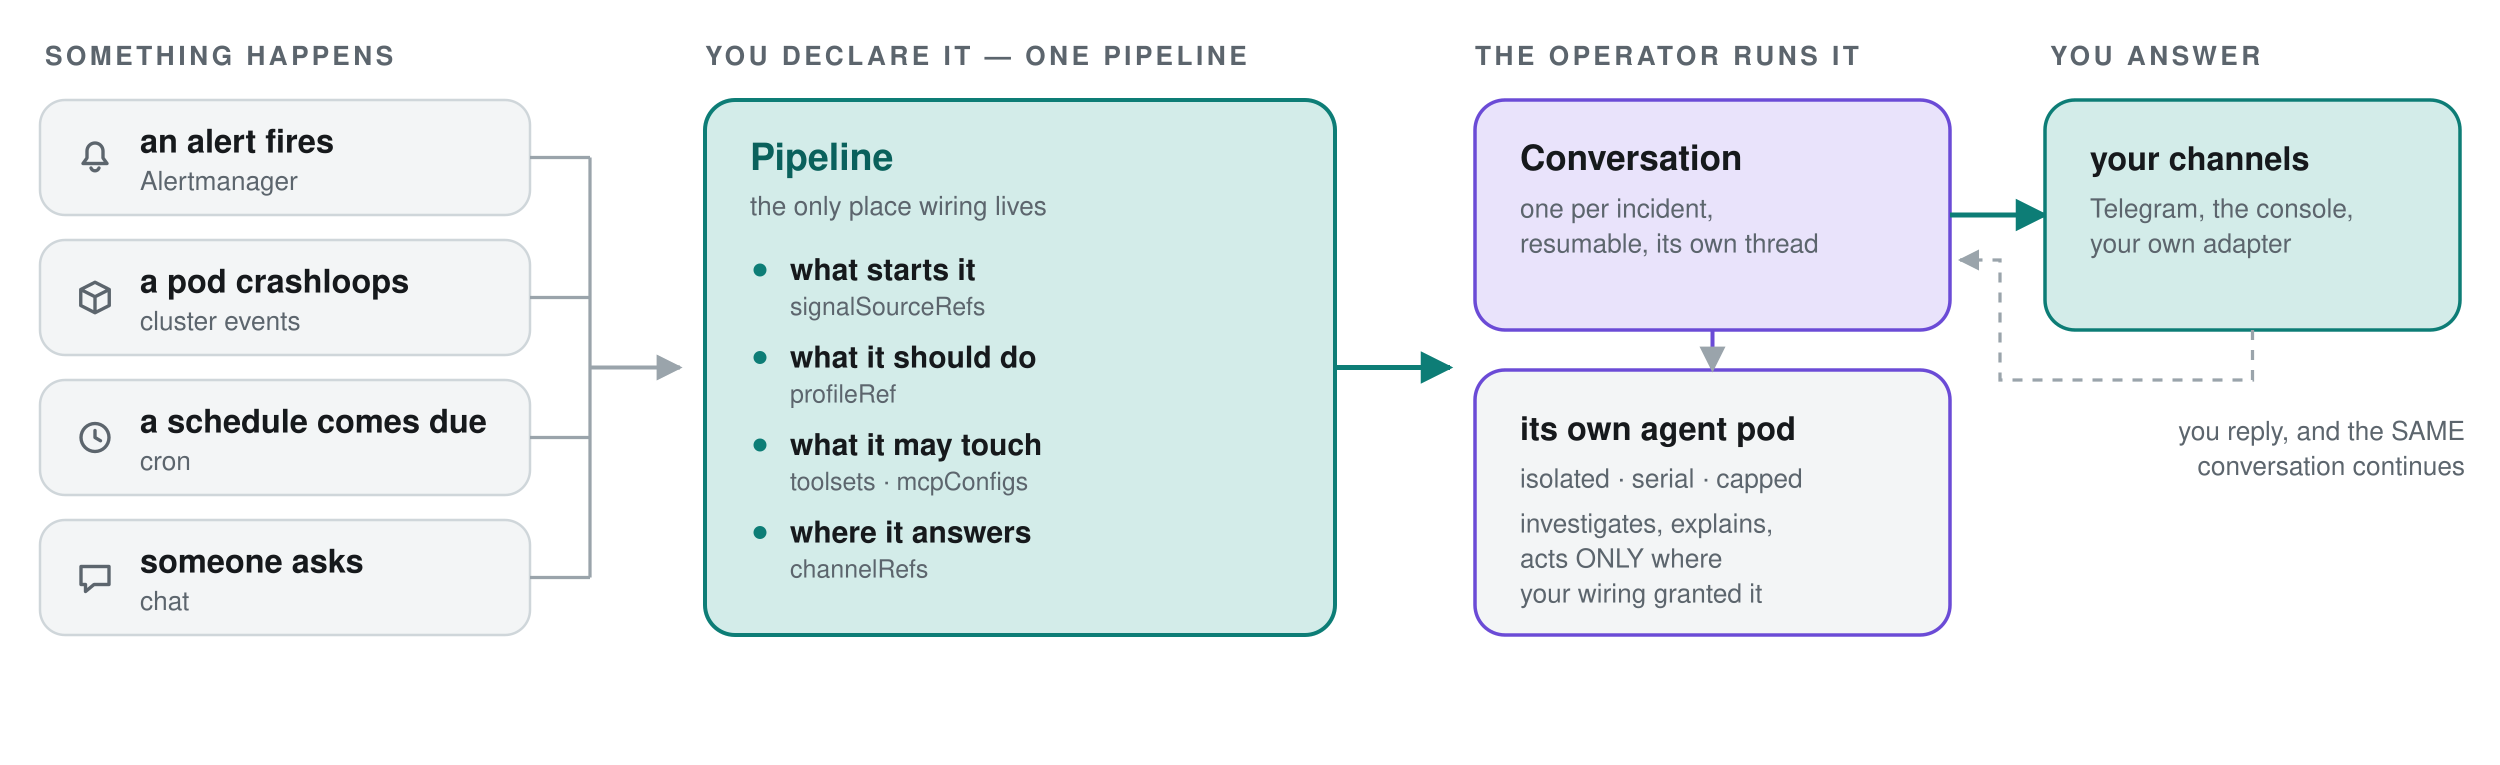
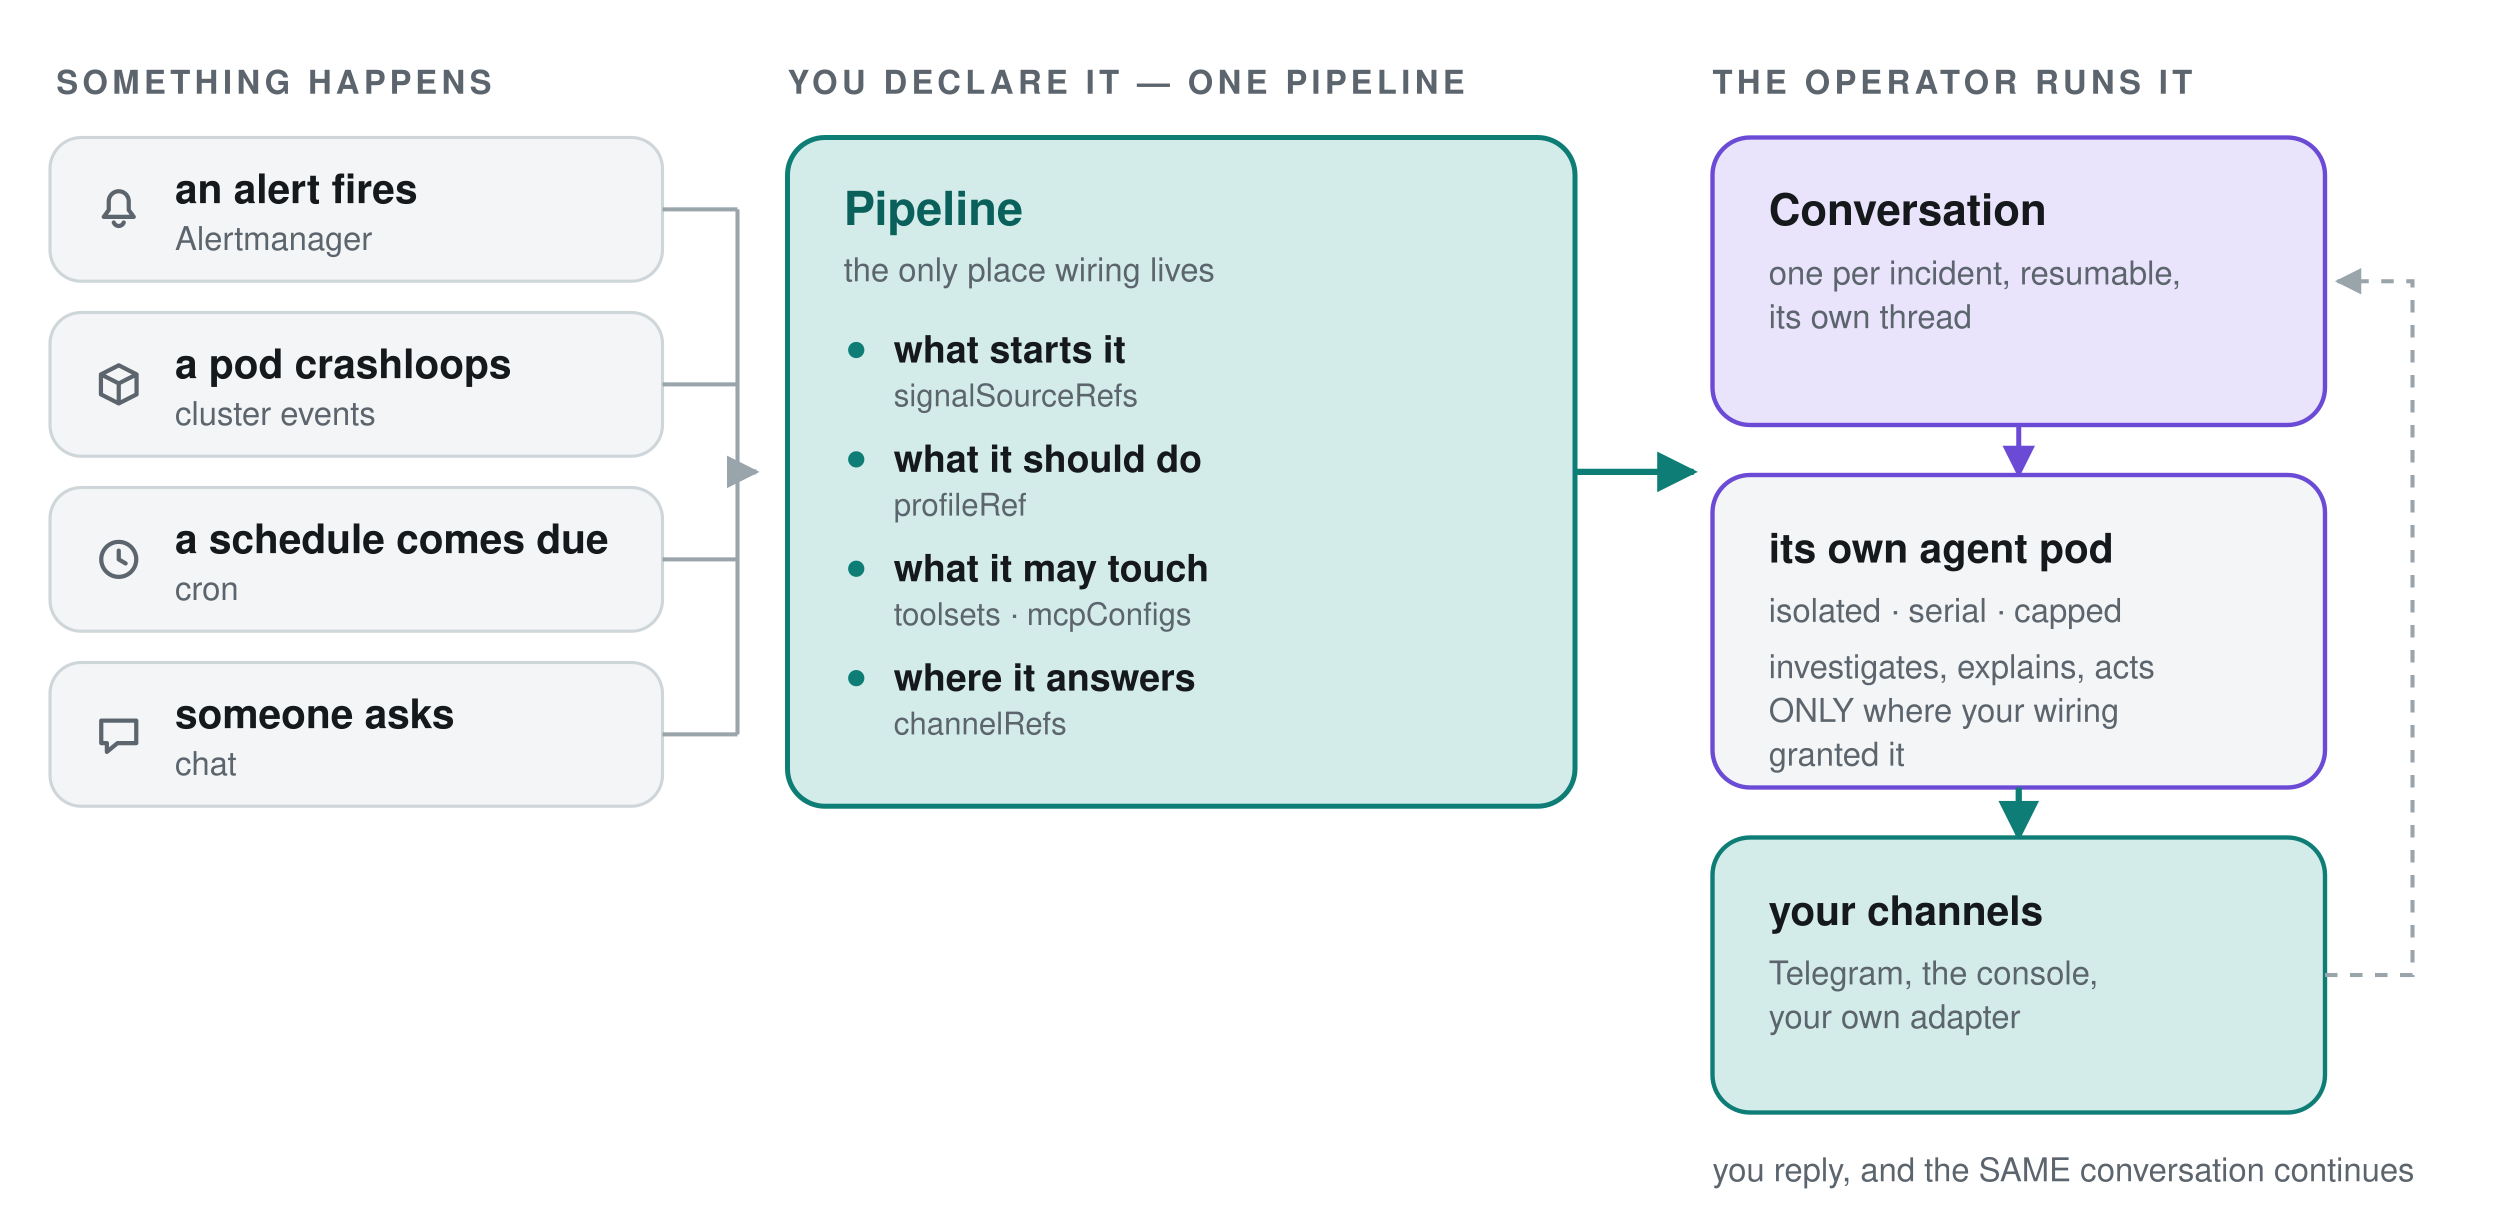
- <svg xmlns="http://www.w3.org/2000/svg" viewBox="0 0 1000 306" width="1000" height="306" role="img" font-family="system-ui,-apple-system,Segoe UI,Helvetica,Arial,sans-serif">
+ <svg xmlns="http://www.w3.org/2000/svg" viewBox="0 0 800 392" width="800" height="392" role="img" font-family="system-ui,-apple-system,Segoe UI,Helvetica,Arial,sans-serif">
  <defs>
    <marker id="a" viewBox="0 0 10 10" refX="9" refY="5" markerWidth="6.5" markerHeight="6.5" orient="auto-start-reverse">
      <path d="M0 0 10 5 0 10z" fill="#9aa4ab" />
    </marker>
    <marker id="ab" viewBox="0 0 10 10" refX="9" refY="5" markerWidth="6.5" markerHeight="6.5" orient="auto-start-reverse">
      <path d="M0 0 10 5 0 10z" fill="#0d7d76" />
    </marker>
+     <marker id="ac" viewBox="0 0 10 10" refX="9" refY="5" markerWidth="6.5" markerHeight="6.5" orient="auto-start-reverse">
+       <path d="M0 0 10 5 0 10z" fill="#6b4bd6" />
+     </marker>
  </defs>
-   <text x="18" y="26" fill="#5c656d" font-size="10.5" font-weight="700" text-anchor="start" letter-spacing="1.4">SOMETHING HAPPENS</text>
-   <rect x="16" y="40" width="196" height="46" rx="10" fill="#f3f5f6" stroke="#cfd6da" stroke-width="1" />
-   <g transform="translate(30,55)" fill="none" stroke="#5c656d" stroke-width="1.35" stroke-linecap="round" stroke-linejoin="round">
+   <text x="18" y="30" fill="#5c656d" font-size="10.5" font-weight="700" text-anchor="start" letter-spacing="1.4">SOMETHING HAPPENS</text>
+   <rect x="16" y="44" width="196" height="46" rx="10" fill="#f3f5f6" stroke="#cfd6da" stroke-width="1" />
+   <g transform="translate(30,59)" fill="none" stroke="#5c656d" stroke-width="1.35" stroke-linecap="round" stroke-linejoin="round">
    <path d="M8 2.2a3.2 3.2 0 0 0-3.2 3.2v2.8L3.2 10.4h9.6L11.2 8.2V5.4A3.2 3.2 0 0 0 8 2.2z M6.4 12.2a1.7 1.7 0 0 0 3.2 0" />
  </g>
-   <text x="56" y="61" fill="#16191c" font-size="13" font-weight="600" text-anchor="start">an alert fires</text>
-   <text x="56" y="76" fill="#5c656d" font-size="10.5" font-weight="400" text-anchor="start">Alertmanager</text>
-   <path d="M212 63 H236" stroke="#9aa4ab" stroke-width="1.3" fill="none" />
-   <rect x="16" y="96" width="196" height="46" rx="10" fill="#f3f5f6" stroke="#cfd6da" stroke-width="1" />
-   <g transform="translate(30,111)" fill="none" stroke="#5c656d" stroke-width="1.35" stroke-linecap="round" stroke-linejoin="round">
+   <text x="56" y="65" fill="#16191c" font-size="13" font-weight="600" text-anchor="start">an alert fires</text>
+   <text x="56" y="80" fill="#5c656d" font-size="10.5" font-weight="400" text-anchor="start">Alertmanager</text>
+   <path d="M212 67 H236" stroke="#9aa4ab" stroke-width="1.3" fill="none" />
+   <rect x="16" y="100" width="196" height="46" rx="10" fill="#f3f5f6" stroke="#cfd6da" stroke-width="1" />
+   <g transform="translate(30,115)" fill="none" stroke="#5c656d" stroke-width="1.35" stroke-linecap="round" stroke-linejoin="round">
    <path d="M8 1.9 13.7 4.8v6.4L8 14.1 2.3 11.2V4.8z M2.3 4.8 8 7.7l5.7-2.9 M8 7.7v6.4" />
  </g>
-   <text x="56" y="117" fill="#16191c" font-size="13" font-weight="600" text-anchor="start">a pod crashloops</text>
-   <text x="56" y="132" fill="#5c656d" font-size="10.5" font-weight="400" text-anchor="start">cluster events</text>
-   <path d="M212 119 H236" stroke="#9aa4ab" stroke-width="1.3" fill="none" />
-   <rect x="16" y="152" width="196" height="46" rx="10" fill="#f3f5f6" stroke="#cfd6da" stroke-width="1" />
-   <g transform="translate(30,167)" fill="none" stroke="#5c656d" stroke-width="1.35" stroke-linecap="round" stroke-linejoin="round">
+   <text x="56" y="121" fill="#16191c" font-size="13" font-weight="600" text-anchor="start">a pod crashloops</text>
+   <text x="56" y="136" fill="#5c656d" font-size="10.5" font-weight="400" text-anchor="start">cluster events</text>
+   <path d="M212 123 H236" stroke="#9aa4ab" stroke-width="1.3" fill="none" />
+   <rect x="16" y="156" width="196" height="46" rx="10" fill="#f3f5f6" stroke="#cfd6da" stroke-width="1" />
+   <g transform="translate(30,171)" fill="none" stroke="#5c656d" stroke-width="1.35" stroke-linecap="round" stroke-linejoin="round">
    <path d="M8 2.4a5.6 5.6 0 1 0 0 11.2 5.6 5.6 0 0 0 0-11.2z M8 5.2V8l2.2 1.3" />
  </g>
-   <text x="56" y="173" fill="#16191c" font-size="13" font-weight="600" text-anchor="start">a schedule comes due</text>
-   <text x="56" y="188" fill="#5c656d" font-size="10.5" font-weight="400" text-anchor="start">cron</text>
-   <path d="M212 175 H236" stroke="#9aa4ab" stroke-width="1.3" fill="none" />
-   <rect x="16" y="208" width="196" height="46" rx="10" fill="#f3f5f6" stroke="#cfd6da" stroke-width="1" />
-   <g transform="translate(30,223)" fill="none" stroke="#5c656d" stroke-width="1.35" stroke-linecap="round" stroke-linejoin="round">
+   <text x="56" y="177" fill="#16191c" font-size="13" font-weight="600" text-anchor="start">a schedule comes due</text>
+   <text x="56" y="192" fill="#5c656d" font-size="10.5" font-weight="400" text-anchor="start">cron</text>
+   <path d="M212 179 H236" stroke="#9aa4ab" stroke-width="1.3" fill="none" />
+   <rect x="16" y="212" width="196" height="46" rx="10" fill="#f3f5f6" stroke="#cfd6da" stroke-width="1" />
+   <g transform="translate(30,227)" fill="none" stroke="#5c656d" stroke-width="1.35" stroke-linecap="round" stroke-linejoin="round">
    <path d="M2.4 3.6h11.2v7.2H7.6l-3.4 2.8v-2.8H2.4z" />
  </g>
-   <text x="56" y="229" fill="#16191c" font-size="13" font-weight="600" text-anchor="start">someone asks</text>
-   <text x="56" y="244" fill="#5c656d" font-size="10.5" font-weight="400" text-anchor="start">chat</text>
-   <path d="M212 231 H236" stroke="#9aa4ab" stroke-width="1.3" fill="none" />
-   <path d="M236 63 V231" stroke="#9aa4ab" stroke-width="1.3" fill="none" />
-   <path d="M236 147 H272" stroke="#9aa4ab" stroke-width="1.6" fill="none" marker-end="url(#a)" />
-   <text x="282" y="26" fill="#5c656d" font-size="10.5" font-weight="700" text-anchor="start" letter-spacing="1.4">YOU DECLARE IT — ONE PIPELINE</text>
-   <rect x="282" y="40" width="252" height="214" rx="12" fill="#d3ece9" stroke="#0d7d76" stroke-width="1.6" />
-   <text x="300" y="68" fill="#0a615c" font-size="15" font-weight="700" text-anchor="start">Pipeline</text>
-   <text x="300" y="86" fill="#5c656d" font-size="10.5" font-weight="400" text-anchor="start">the only place wiring lives</text>
-   <circle cx="304" cy="108" r="2.6" fill="#0d7d76" />
-   <text x="316" y="112" fill="#16191c" font-size="12" font-weight="600" text-anchor="start">what starts it</text>
-   <text x="316" y="126" fill="#5c656d" font-size="10" font-weight="400" text-anchor="start">signalSourceRefs</text>
-   <circle cx="304" cy="143" r="2.6" fill="#0d7d76" />
-   <text x="316" y="147" fill="#16191c" font-size="12" font-weight="600" text-anchor="start">what it should do</text>
-   <text x="316" y="161" fill="#5c656d" font-size="10" font-weight="400" text-anchor="start">profileRef</text>
-   <circle cx="304" cy="178" r="2.6" fill="#0d7d76" />
-   <text x="316" y="182" fill="#16191c" font-size="12" font-weight="600" text-anchor="start">what it may touch</text>
-   <text x="316" y="196" fill="#5c656d" font-size="10" font-weight="400" text-anchor="start">toolsets · mcpConfigs</text>
-   <circle cx="304" cy="213" r="2.6" fill="#0d7d76" />
-   <text x="316" y="217" fill="#16191c" font-size="12" font-weight="600" text-anchor="start">where it answers</text>
-   <text x="316" y="231" fill="#5c656d" font-size="10" font-weight="400" text-anchor="start">channelRefs</text>
-   <path d="M534 147 H580" stroke="#0d7d76" stroke-width="2" fill="none" marker-end="url(#ab)" />
-   <text x="590" y="26" fill="#5c656d" font-size="10.5" font-weight="700" text-anchor="start" letter-spacing="1.4">THE OPERATOR RUNS IT</text>
-   <rect x="590" y="40" width="190" height="92" rx="12" fill="#e9e3fb" stroke="#6b4bd6" stroke-width="1.4" />
-   <text x="608" y="68" fill="#16191c" font-size="14" font-weight="700" text-anchor="start">Conversation</text>
-   <text x="608" y="87" fill="#5c656d" font-size="10.5" font-weight="400" text-anchor="start">one per incident,</text>
-   <text x="608" y="101" fill="#5c656d" font-size="10.5" font-weight="400" text-anchor="start">resumable, its own thread</text>
-   <rect x="590" y="148" width="190" height="106" rx="12" fill="#f3f5f6" stroke="#6b4bd6" stroke-width="1.4" />
-   <text x="608" y="176" fill="#16191c" font-size="13" font-weight="700" text-anchor="start">its own agent pod</text>
-   <text x="608" y="195" fill="#5c656d" font-size="10.5" font-weight="400" text-anchor="start">isolated · serial · capped</text>
-   <text x="608" y="213" fill="#5c656d" font-size="10.5" font-weight="400" text-anchor="start">investigates, explains,</text>
-   <text x="608" y="227" fill="#5c656d" font-size="10.5" font-weight="400" text-anchor="start">acts ONLY where</text>
-   <text x="608" y="241" fill="#5c656d" font-size="10.5" font-weight="400" text-anchor="start">your wiring granted it</text>
-   <path d="M685 132 V148" stroke="#6b4bd6" stroke-width="1.6" fill="none" marker-end="url(#a)" />
-   <text x="820" y="26" fill="#5c656d" font-size="10.5" font-weight="700" text-anchor="start" letter-spacing="1.4">YOU ANSWER</text>
-   <path d="M780 86 H818" stroke="#0d7d76" stroke-width="2" fill="none" marker-end="url(#ab)" />
-   <rect x="818" y="40" width="166" height="92" rx="12" fill="#d3ece9" stroke="#0d7d76" stroke-width="1.4" />
-   <text x="836" y="68" fill="#16191c" font-size="13" font-weight="700" text-anchor="start">your channels</text>
-   <text x="836" y="87" fill="#5c656d" font-size="10.5" font-weight="400" text-anchor="start">Telegram, the console,</text>
-   <text x="836" y="101" fill="#5c656d" font-size="10.5" font-weight="400" text-anchor="start">your own adapter</text>
-   <path d="M901 132 V152 H800 V104 H784" stroke="#9aa4ab" stroke-width="1.3" fill="none" stroke-dasharray="4 4" marker-end="url(#a)" />
-   <text x="986" y="176" fill="#5c656d" font-size="10.5" font-weight="400" text-anchor="end">you reply, and the SAME</text>
-   <text x="986" y="190" fill="#5c656d" font-size="10.5" font-weight="400" text-anchor="end">conversation continues</text>
+   <text x="56" y="233" fill="#16191c" font-size="13" font-weight="600" text-anchor="start">someone asks</text>
+   <text x="56" y="248" fill="#5c656d" font-size="10.5" font-weight="400" text-anchor="start">chat</text>
+   <path d="M212 235 H236" stroke="#9aa4ab" stroke-width="1.3" fill="none" />
+   <path d="M236 67 V235" stroke="#9aa4ab" stroke-width="1.3" fill="none" />
+   <path d="M236 151 H242" stroke="#9aa4ab" stroke-width="1.6" fill="none" marker-end="url(#a)" />
+   <text x="252" y="30" fill="#5c656d" font-size="10.5" font-weight="700" text-anchor="start" letter-spacing="1.4">YOU DECLARE IT — ONE PIPELINE</text>
+   <rect x="252" y="44" width="252" height="214" rx="12" fill="#d3ece9" stroke="#0d7d76" stroke-width="1.6" />
+   <text x="270" y="72" fill="#0a615c" font-size="15" font-weight="700" text-anchor="start">Pipeline</text>
+   <text x="270" y="90" fill="#5c656d" font-size="10.5" font-weight="400" text-anchor="start">the only place wiring lives</text>
+   <circle cx="274" cy="112" r="2.6" fill="#0d7d76" />
+   <text x="286" y="116" fill="#16191c" font-size="12" font-weight="600" text-anchor="start">what starts it</text>
+   <text x="286" y="130" fill="#5c656d" font-size="10" font-weight="400" text-anchor="start">signalSourceRefs</text>
+   <circle cx="274" cy="147" r="2.6" fill="#0d7d76" />
+   <text x="286" y="151" fill="#16191c" font-size="12" font-weight="600" text-anchor="start">what it should do</text>
+   <text x="286" y="165" fill="#5c656d" font-size="10" font-weight="400" text-anchor="start">profileRef</text>
+   <circle cx="274" cy="182" r="2.6" fill="#0d7d76" />
+   <text x="286" y="186" fill="#16191c" font-size="12" font-weight="600" text-anchor="start">what it may touch</text>
+   <text x="286" y="200" fill="#5c656d" font-size="10" font-weight="400" text-anchor="start">toolsets · mcpConfigs</text>
+   <circle cx="274" cy="217" r="2.6" fill="#0d7d76" />
+   <text x="286" y="221" fill="#16191c" font-size="12" font-weight="600" text-anchor="start">where it answers</text>
+   <text x="286" y="235" fill="#5c656d" font-size="10" font-weight="400" text-anchor="start">channelRefs</text>
+   <path d="M504 151 H542" stroke="#0d7d76" stroke-width="2" fill="none" marker-end="url(#ab)" />
+   <text x="548" y="30" fill="#5c656d" font-size="10.5" font-weight="700" text-anchor="start" letter-spacing="1.4">THE OPERATOR RUNS IT</text>
+   <rect x="548" y="44" width="196" height="92" rx="12" fill="#e9e3fb" stroke="#6b4bd6" stroke-width="1.4" />
+   <text x="566" y="72" fill="#16191c" font-size="14" font-weight="700" text-anchor="start">Conversation</text>
+   <text x="566" y="91" fill="#5c656d" font-size="10.5" font-weight="400" text-anchor="start">one per incident, resumable,</text>
+   <text x="566" y="105" fill="#5c656d" font-size="10.5" font-weight="400" text-anchor="start">its own thread</text>
+   <path d="M646 136 V152" stroke="#6b4bd6" stroke-width="1.6" fill="none" marker-end="url(#ac)" />
+   <rect x="548" y="152" width="196" height="100" rx="12" fill="#f3f5f6" stroke="#6b4bd6" stroke-width="1.4" />
+   <text x="566" y="180" fill="#16191c" font-size="13" font-weight="700" text-anchor="start">its own agent pod</text>
+   <text x="566" y="199" fill="#5c656d" font-size="10.5" font-weight="400" text-anchor="start">isolated · serial · capped</text>
+   <text x="566" y="217" fill="#5c656d" font-size="10.5" font-weight="400" text-anchor="start">investigates, explains, acts</text>
+   <text x="566" y="231" fill="#5c656d" font-size="10.5" font-weight="400" text-anchor="start">ONLY where your wiring</text>
+   <text x="566" y="245" fill="#5c656d" font-size="10.5" font-weight="400" text-anchor="start">granted it</text>
+   <path d="M646 252 V268" stroke="#0d7d76" stroke-width="2" fill="none" marker-end="url(#ab)" />
+   <rect x="548" y="268" width="196" height="88" rx="12" fill="#d3ece9" stroke="#0d7d76" stroke-width="1.4" />
+   <text x="566" y="296" fill="#16191c" font-size="13" font-weight="700" text-anchor="start">your channels</text>
+   <text x="566" y="315" fill="#5c656d" font-size="10.5" font-weight="400" text-anchor="start">Telegram, the console,</text>
+   <text x="566" y="329" fill="#5c656d" font-size="10.5" font-weight="400" text-anchor="start">your own adapter</text>
+   <path d="M744 312 H772 V90 H748" stroke="#9aa4ab" stroke-width="1.3" fill="none" stroke-dasharray="4 4" marker-end="url(#a)" />
+   <text x="548" y="378" fill="#5c656d" font-size="10.5" font-weight="400" text-anchor="start">you reply, and the SAME conversation continues</text>
</svg>
